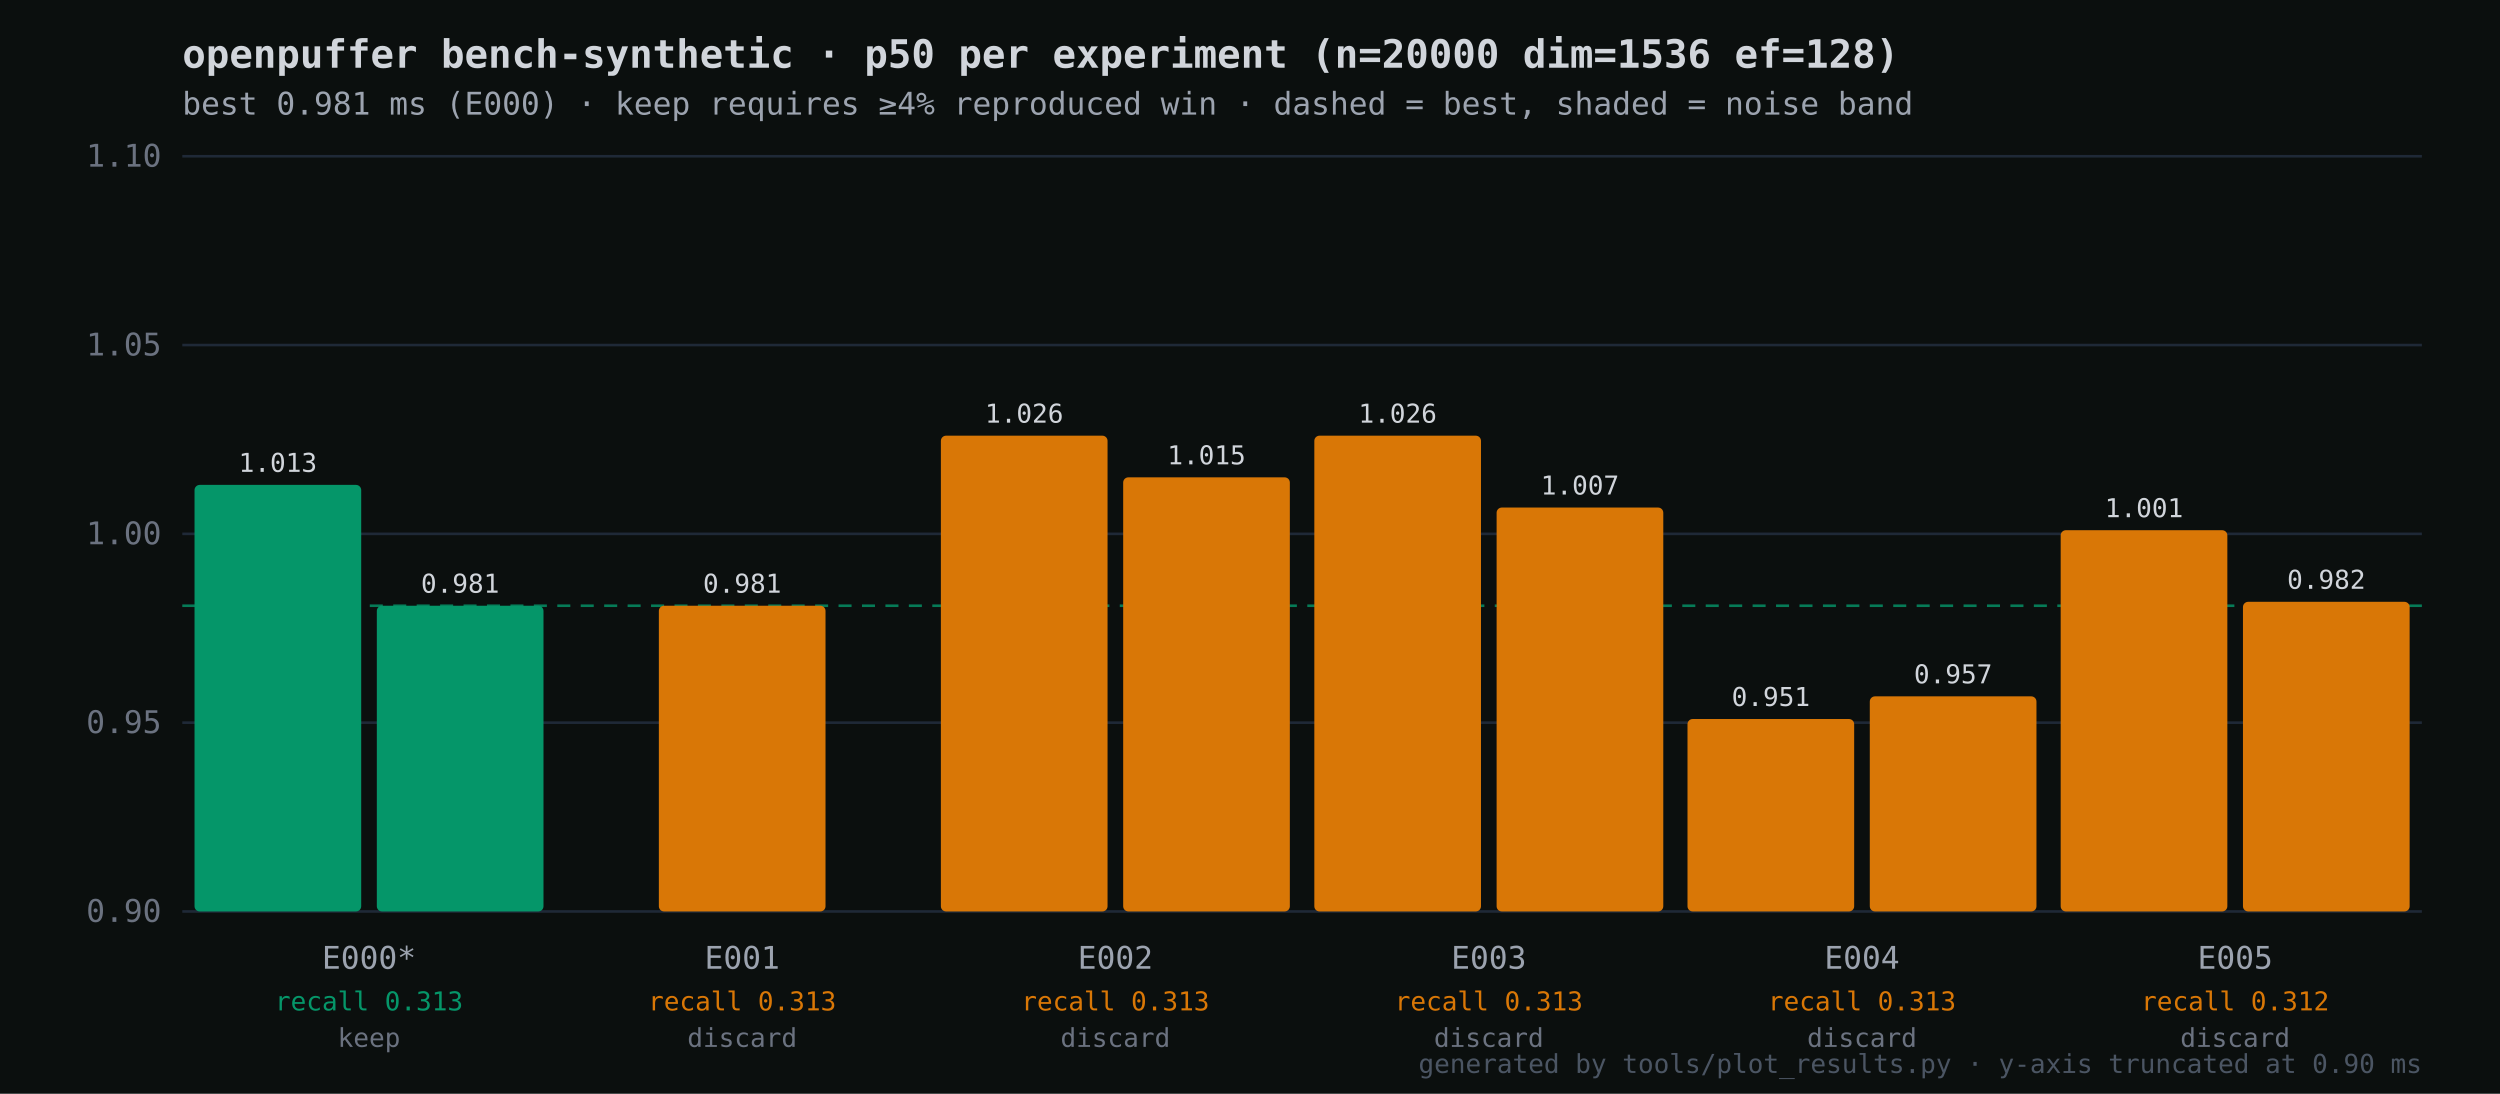
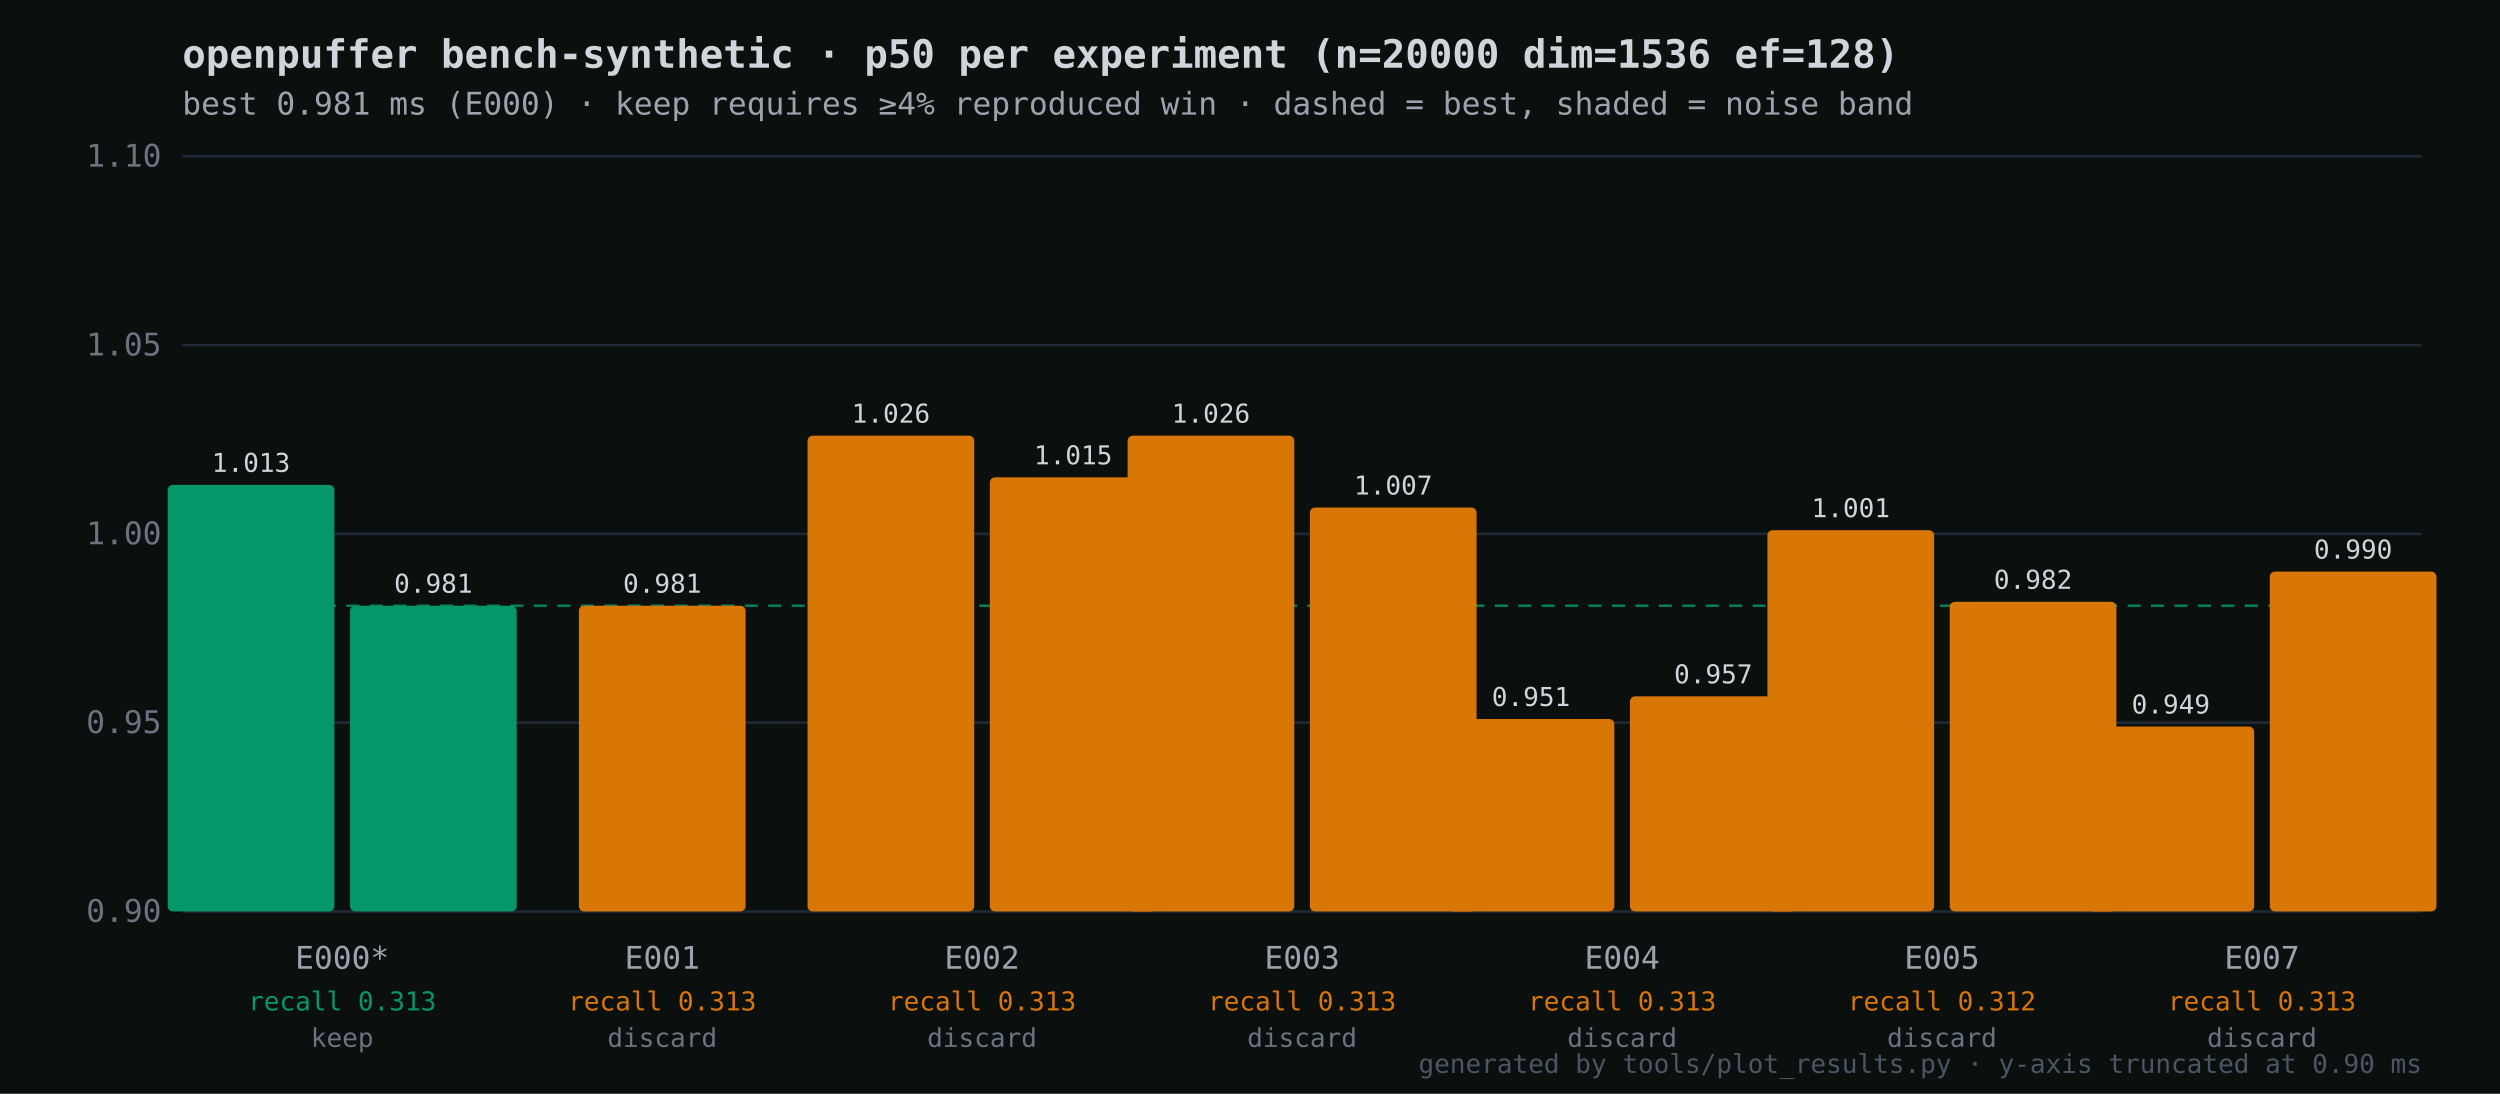
<svg xmlns="http://www.w3.org/2000/svg" width="960" height="420" viewBox="0 0 960 420" font-family="monospace" font-size="12">
  <rect width="960" height="420" fill="#0b0f0e" />
  <text x="70" y="26" fill="#d1d5db" font-size="15" font-weight="bold">openpuffer bench-synthetic · p50 per experiment (n=20000 dim=1536 ef=128)</text>
  <text x="70" y="44" fill="#9ca3af">best 0.981 ms (E000) · keep requires ≥4% reproduced win · dashed = best, shaded = noise band</text>
  <line x1="70" x2="930" y1="350.0" y2="350.0" stroke="#1f2937" stroke-width="1" />
  <text x="62" y="354.0" fill="#6b7280" text-anchor="end">0.90</text>
  <line x1="70" x2="930" y1="277.5" y2="277.5" stroke="#1f2937" stroke-width="1" />
  <text x="62" y="281.5" fill="#6b7280" text-anchor="end">0.95</text>
  <line x1="70" x2="930" y1="205.0" y2="205.0" stroke="#1f2937" stroke-width="1" />
  <text x="62" y="209.0" fill="#6b7280" text-anchor="end">1.00</text>
  <line x1="70" x2="930" y1="132.5" y2="132.5" stroke="#1f2937" stroke-width="1" />
  <text x="62" y="136.5" fill="#6b7280" text-anchor="end">1.05</text>
  <line x1="70" x2="930" y1="60.0" y2="60.0" stroke="#1f2937" stroke-width="1" />
  <text x="62" y="64.0" fill="#6b7280" text-anchor="end">1.10</text>
  <rect x="70" y="289.4" width="860" height="-56.9" fill="#059669" opacity="0.08" />
  <line x1="70" x2="930" y1="232.6" y2="232.6" stroke="#059669" stroke-dasharray="5 4" opacity="0.8" />
-   <rect x="74.7" y="186.2" width="64" height="163.8" fill="#059669" rx="2" />
-   <text x="106.7" y="181.2" fill="#d1d5db" font-size="10" text-anchor="middle">1.013</text>
-   <rect x="144.7" y="232.6" width="64" height="117.4" fill="#059669" rx="2" />
-   <text x="176.7" y="227.6" fill="#d1d5db" font-size="10" text-anchor="middle">0.981</text>
-   <text x="141.7" y="372" fill="#9ca3af" text-anchor="middle">E000*</text>
-   <text x="141.7" y="388" fill="#059669" font-size="10" text-anchor="middle">recall 0.313</text>
-   <text x="141.7" y="402" fill="#6b7280" font-size="10" text-anchor="middle">keep</text>
-   <rect x="253.0" y="232.6" width="64" height="117.4" fill="#d97706" rx="2" />
-   <text x="285.0" y="227.6" fill="#d1d5db" font-size="10" text-anchor="middle">0.981</text>
-   <text x="285.0" y="372" fill="#9ca3af" text-anchor="middle">E001</text>
-   <text x="285.0" y="388" fill="#d97706" font-size="10" text-anchor="middle">recall 0.313</text>
-   <text x="285.0" y="402" fill="#6b7280" font-size="10" text-anchor="middle">discard</text>
-   <rect x="361.3" y="167.3" width="64" height="182.7" fill="#d97706" rx="2" />
-   <text x="393.3" y="162.3" fill="#d1d5db" font-size="10" text-anchor="middle">1.026</text>
-   <rect x="431.3" y="183.3" width="64" height="166.7" fill="#d97706" rx="2" />
-   <text x="463.3" y="178.3" fill="#d1d5db" font-size="10" text-anchor="middle">1.015</text>
-   <text x="428.3" y="372" fill="#9ca3af" text-anchor="middle">E002</text>
-   <text x="428.3" y="388" fill="#d97706" font-size="10" text-anchor="middle">recall 0.313</text>
-   <text x="428.3" y="402" fill="#6b7280" font-size="10" text-anchor="middle">discard</text>
-   <rect x="504.7" y="167.3" width="64" height="182.7" fill="#d97706" rx="2" />
-   <text x="536.7" y="162.3" fill="#d1d5db" font-size="10" text-anchor="middle">1.026</text>
-   <rect x="574.7" y="194.9" width="64" height="155.1" fill="#d97706" rx="2" />
-   <text x="606.7" y="189.9" fill="#d1d5db" font-size="10" text-anchor="middle">1.007</text>
-   <text x="571.7" y="372" fill="#9ca3af" text-anchor="middle">E003</text>
-   <text x="571.7" y="388" fill="#d97706" font-size="10" text-anchor="middle">recall 0.313</text>
-   <text x="571.7" y="402" fill="#6b7280" font-size="10" text-anchor="middle">discard</text>
-   <rect x="648.0" y="276.1" width="64" height="73.9" fill="#d97706" rx="2" />
-   <text x="680.0" y="271.1" fill="#d1d5db" font-size="10" text-anchor="middle">0.951</text>
-   <rect x="718.0" y="267.4" width="64" height="82.6" fill="#d97706" rx="2" />
-   <text x="750.0" y="262.4" fill="#d1d5db" font-size="10" text-anchor="middle">0.957</text>
-   <text x="715.0" y="372" fill="#9ca3af" text-anchor="middle">E004</text>
-   <text x="715.0" y="388" fill="#d97706" font-size="10" text-anchor="middle">recall 0.313</text>
-   <text x="715.0" y="402" fill="#6b7280" font-size="10" text-anchor="middle">discard</text>
-   <rect x="791.3" y="203.6" width="64" height="146.4" fill="#d97706" rx="2" />
-   <text x="823.3" y="198.6" fill="#d1d5db" font-size="10" text-anchor="middle">1.001</text>
-   <rect x="861.3" y="231.1" width="64" height="118.9" fill="#d97706" rx="2" />
-   <text x="893.3" y="226.1" fill="#d1d5db" font-size="10" text-anchor="middle">0.982</text>
-   <text x="858.3" y="372" fill="#9ca3af" text-anchor="middle">E005</text>
-   <text x="858.3" y="388" fill="#d97706" font-size="10" text-anchor="middle">recall 0.312</text>
-   <text x="858.3" y="402" fill="#6b7280" font-size="10" text-anchor="middle">discard</text>
+   <rect x="64.4" y="186.2" width="64" height="163.8" fill="#059669" rx="2" />
+   <text x="96.4" y="181.2" fill="#d1d5db" font-size="10" text-anchor="middle">1.013</text>
+   <rect x="134.4" y="232.6" width="64" height="117.4" fill="#059669" rx="2" />
+   <text x="166.4" y="227.6" fill="#d1d5db" font-size="10" text-anchor="middle">0.981</text>
+   <text x="131.4" y="372" fill="#9ca3af" text-anchor="middle">E000*</text>
+   <text x="131.4" y="388" fill="#059669" font-size="10" text-anchor="middle">recall 0.313</text>
+   <text x="131.4" y="402" fill="#6b7280" font-size="10" text-anchor="middle">keep</text>
+   <rect x="222.3" y="232.6" width="64" height="117.4" fill="#d97706" rx="2" />
+   <text x="254.3" y="227.6" fill="#d1d5db" font-size="10" text-anchor="middle">0.981</text>
+   <text x="254.3" y="372" fill="#9ca3af" text-anchor="middle">E001</text>
+   <text x="254.3" y="388" fill="#d97706" font-size="10" text-anchor="middle">recall 0.313</text>
+   <text x="254.3" y="402" fill="#6b7280" font-size="10" text-anchor="middle">discard</text>
+   <rect x="310.1" y="167.3" width="64" height="182.7" fill="#d97706" rx="2" />
+   <text x="342.1" y="162.3" fill="#d1d5db" font-size="10" text-anchor="middle">1.026</text>
+   <rect x="380.1" y="183.3" width="64" height="166.7" fill="#d97706" rx="2" />
+   <text x="412.1" y="178.3" fill="#d1d5db" font-size="10" text-anchor="middle">1.015</text>
+   <text x="377.1" y="372" fill="#9ca3af" text-anchor="middle">E002</text>
+   <text x="377.1" y="388" fill="#d97706" font-size="10" text-anchor="middle">recall 0.313</text>
+   <text x="377.1" y="402" fill="#6b7280" font-size="10" text-anchor="middle">discard</text>
+   <rect x="433.0" y="167.3" width="64" height="182.7" fill="#d97706" rx="2" />
+   <text x="465.0" y="162.3" fill="#d1d5db" font-size="10" text-anchor="middle">1.026</text>
+   <rect x="503.0" y="194.9" width="64" height="155.1" fill="#d97706" rx="2" />
+   <text x="535.0" y="189.9" fill="#d1d5db" font-size="10" text-anchor="middle">1.007</text>
+   <text x="500.0" y="372" fill="#9ca3af" text-anchor="middle">E003</text>
+   <text x="500.0" y="388" fill="#d97706" font-size="10" text-anchor="middle">recall 0.313</text>
+   <text x="500.0" y="402" fill="#6b7280" font-size="10" text-anchor="middle">discard</text>
+   <rect x="555.9" y="276.1" width="64" height="73.9" fill="#d97706" rx="2" />
+   <text x="587.9" y="271.1" fill="#d1d5db" font-size="10" text-anchor="middle">0.951</text>
+   <rect x="625.9" y="267.4" width="64" height="82.6" fill="#d97706" rx="2" />
+   <text x="657.9" y="262.4" fill="#d1d5db" font-size="10" text-anchor="middle">0.957</text>
+   <text x="622.9" y="372" fill="#9ca3af" text-anchor="middle">E004</text>
+   <text x="622.9" y="388" fill="#d97706" font-size="10" text-anchor="middle">recall 0.313</text>
+   <text x="622.9" y="402" fill="#6b7280" font-size="10" text-anchor="middle">discard</text>
+   <rect x="678.7" y="203.6" width="64" height="146.4" fill="#d97706" rx="2" />
+   <text x="710.7" y="198.6" fill="#d1d5db" font-size="10" text-anchor="middle">1.001</text>
+   <rect x="748.7" y="231.1" width="64" height="118.9" fill="#d97706" rx="2" />
+   <text x="780.7" y="226.1" fill="#d1d5db" font-size="10" text-anchor="middle">0.982</text>
+   <text x="745.7" y="372" fill="#9ca3af" text-anchor="middle">E005</text>
+   <text x="745.7" y="388" fill="#d97706" font-size="10" text-anchor="middle">recall 0.312</text>
+   <text x="745.7" y="402" fill="#6b7280" font-size="10" text-anchor="middle">discard</text>
+   <rect x="801.6" y="279.0" width="64" height="71.0" fill="#d97706" rx="2" />
+   <text x="833.6" y="274.0" fill="#d1d5db" font-size="10" text-anchor="middle">0.949</text>
+   <rect x="871.6" y="219.5" width="64" height="130.5" fill="#d97706" rx="2" />
+   <text x="903.6" y="214.5" fill="#d1d5db" font-size="10" text-anchor="middle">0.990</text>
+   <text x="868.6" y="372" fill="#9ca3af" text-anchor="middle">E007</text>
+   <text x="868.6" y="388" fill="#d97706" font-size="10" text-anchor="middle">recall 0.313</text>
+   <text x="868.6" y="402" fill="#6b7280" font-size="10" text-anchor="middle">discard</text>
  <text x="930" y="412" fill="#4b5563" font-size="10" text-anchor="end">generated by tools/plot_results.py · y-axis truncated at 0.90 ms</text>
</svg>
